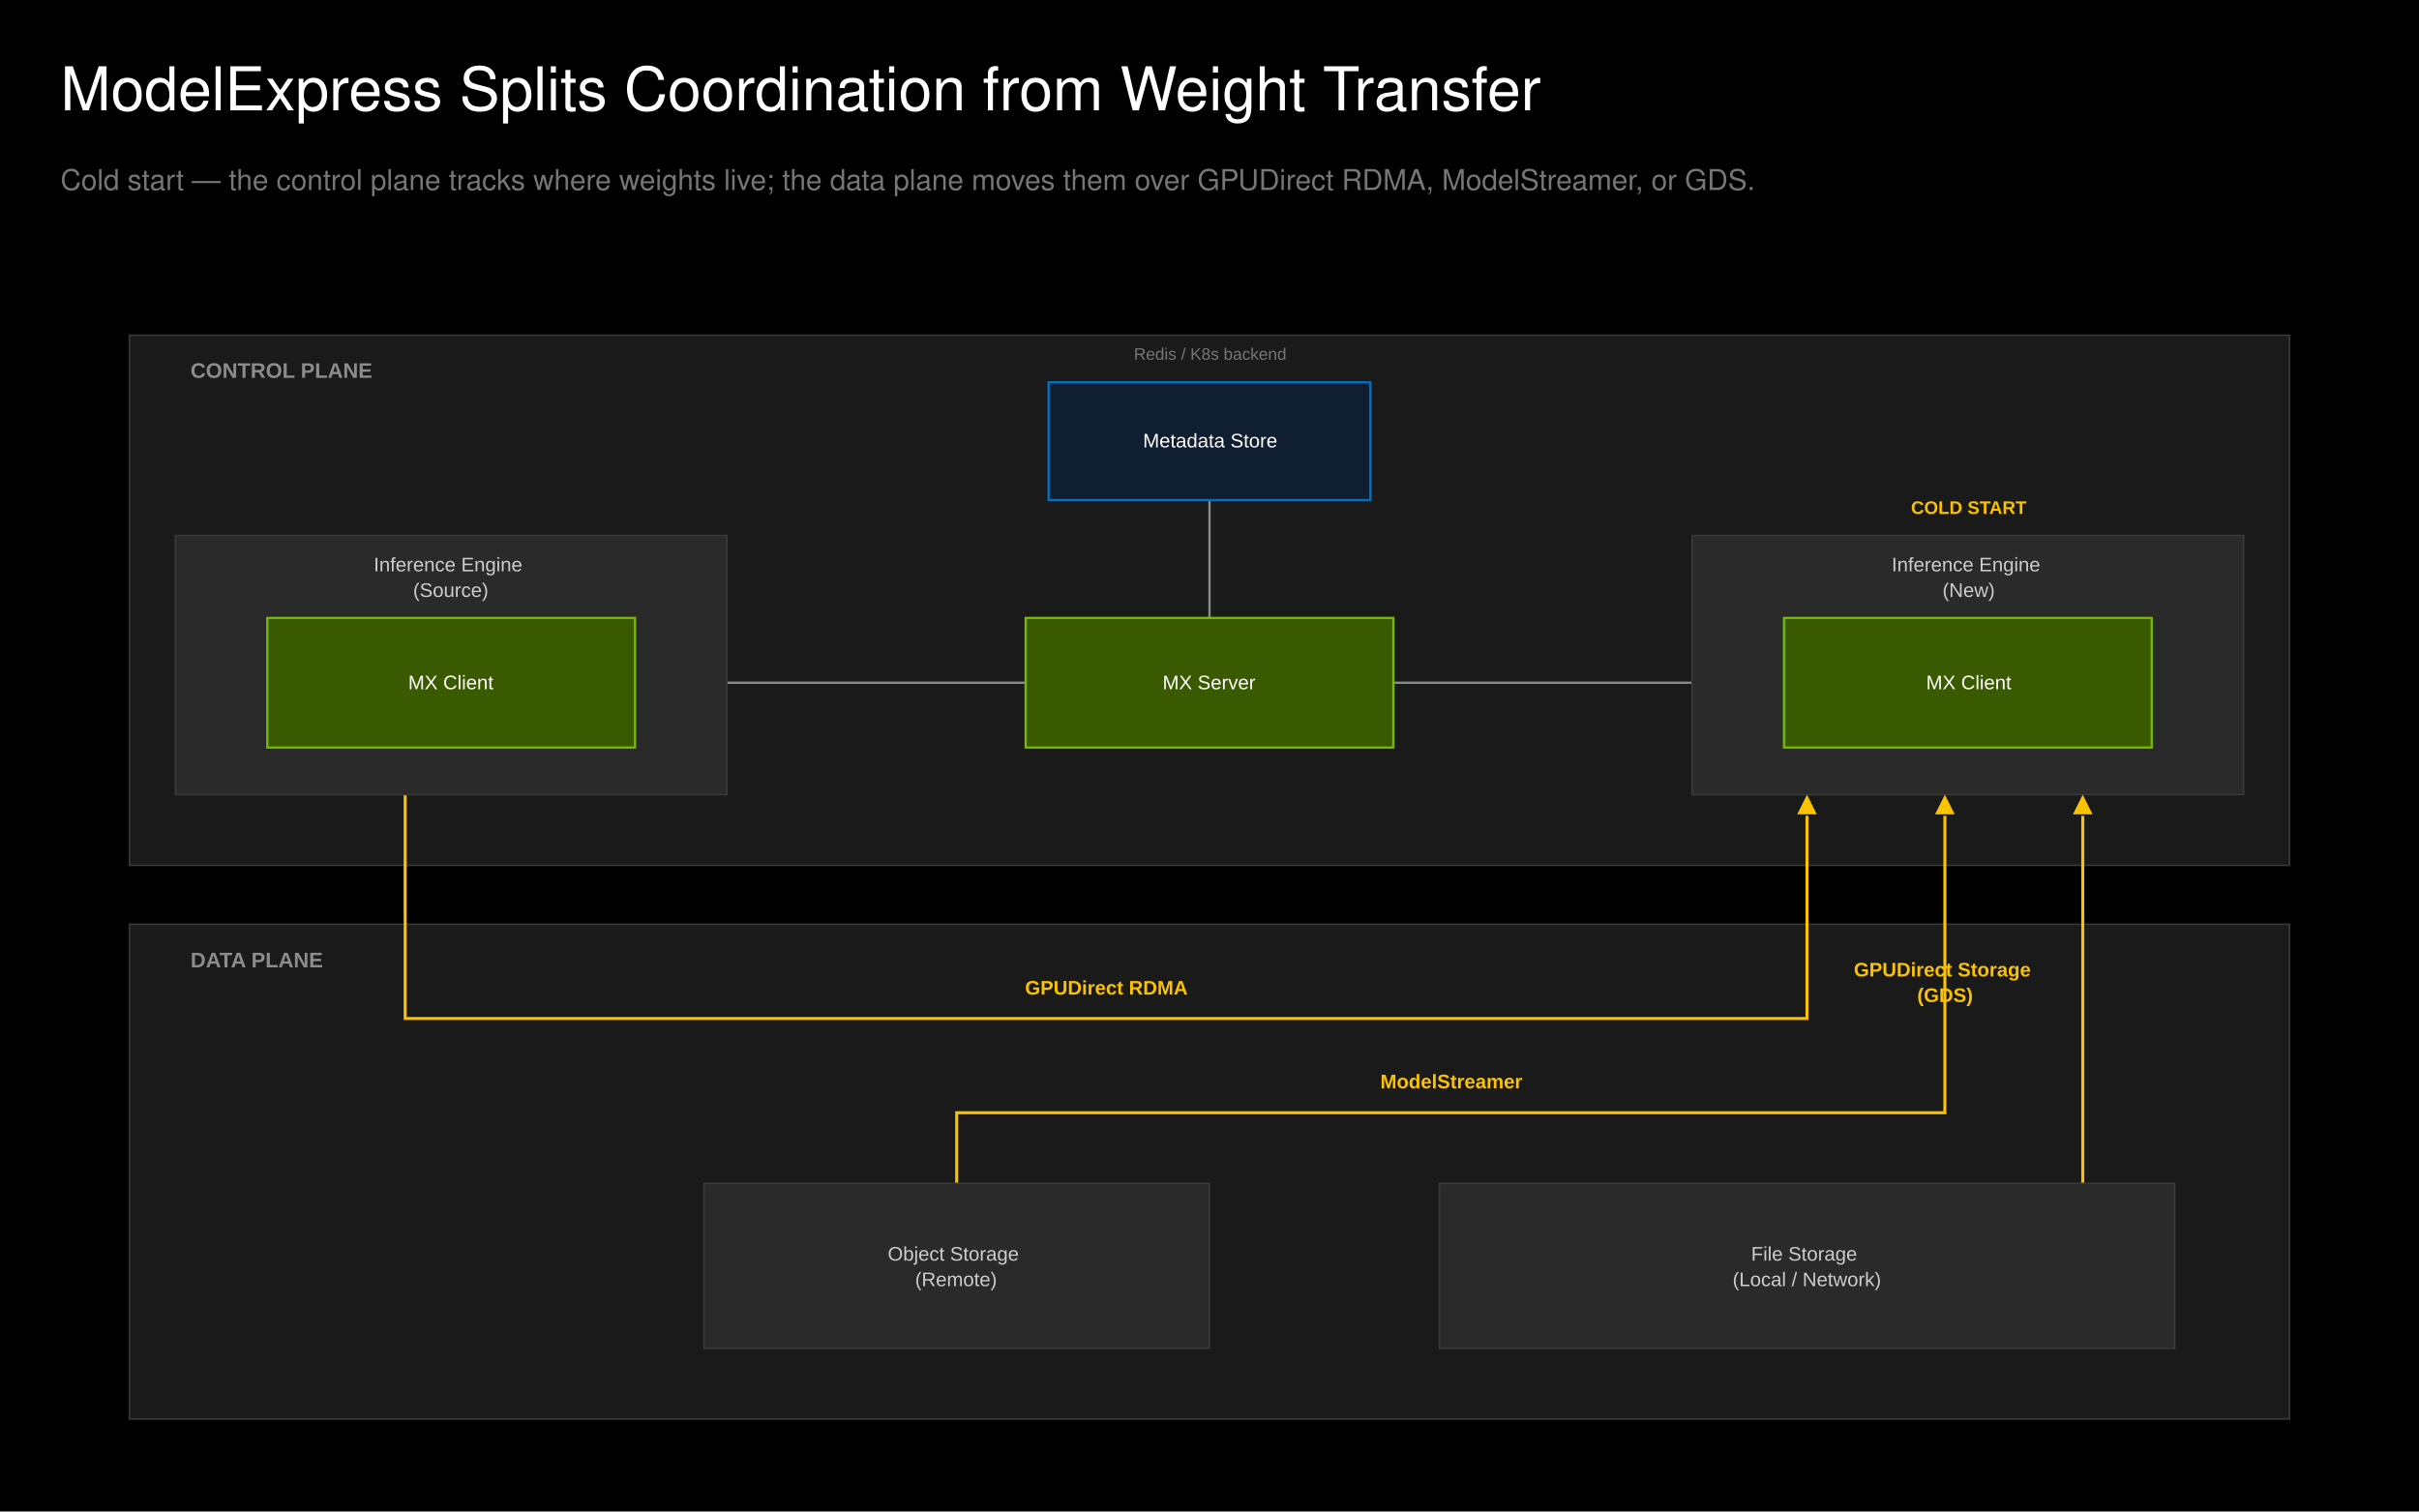
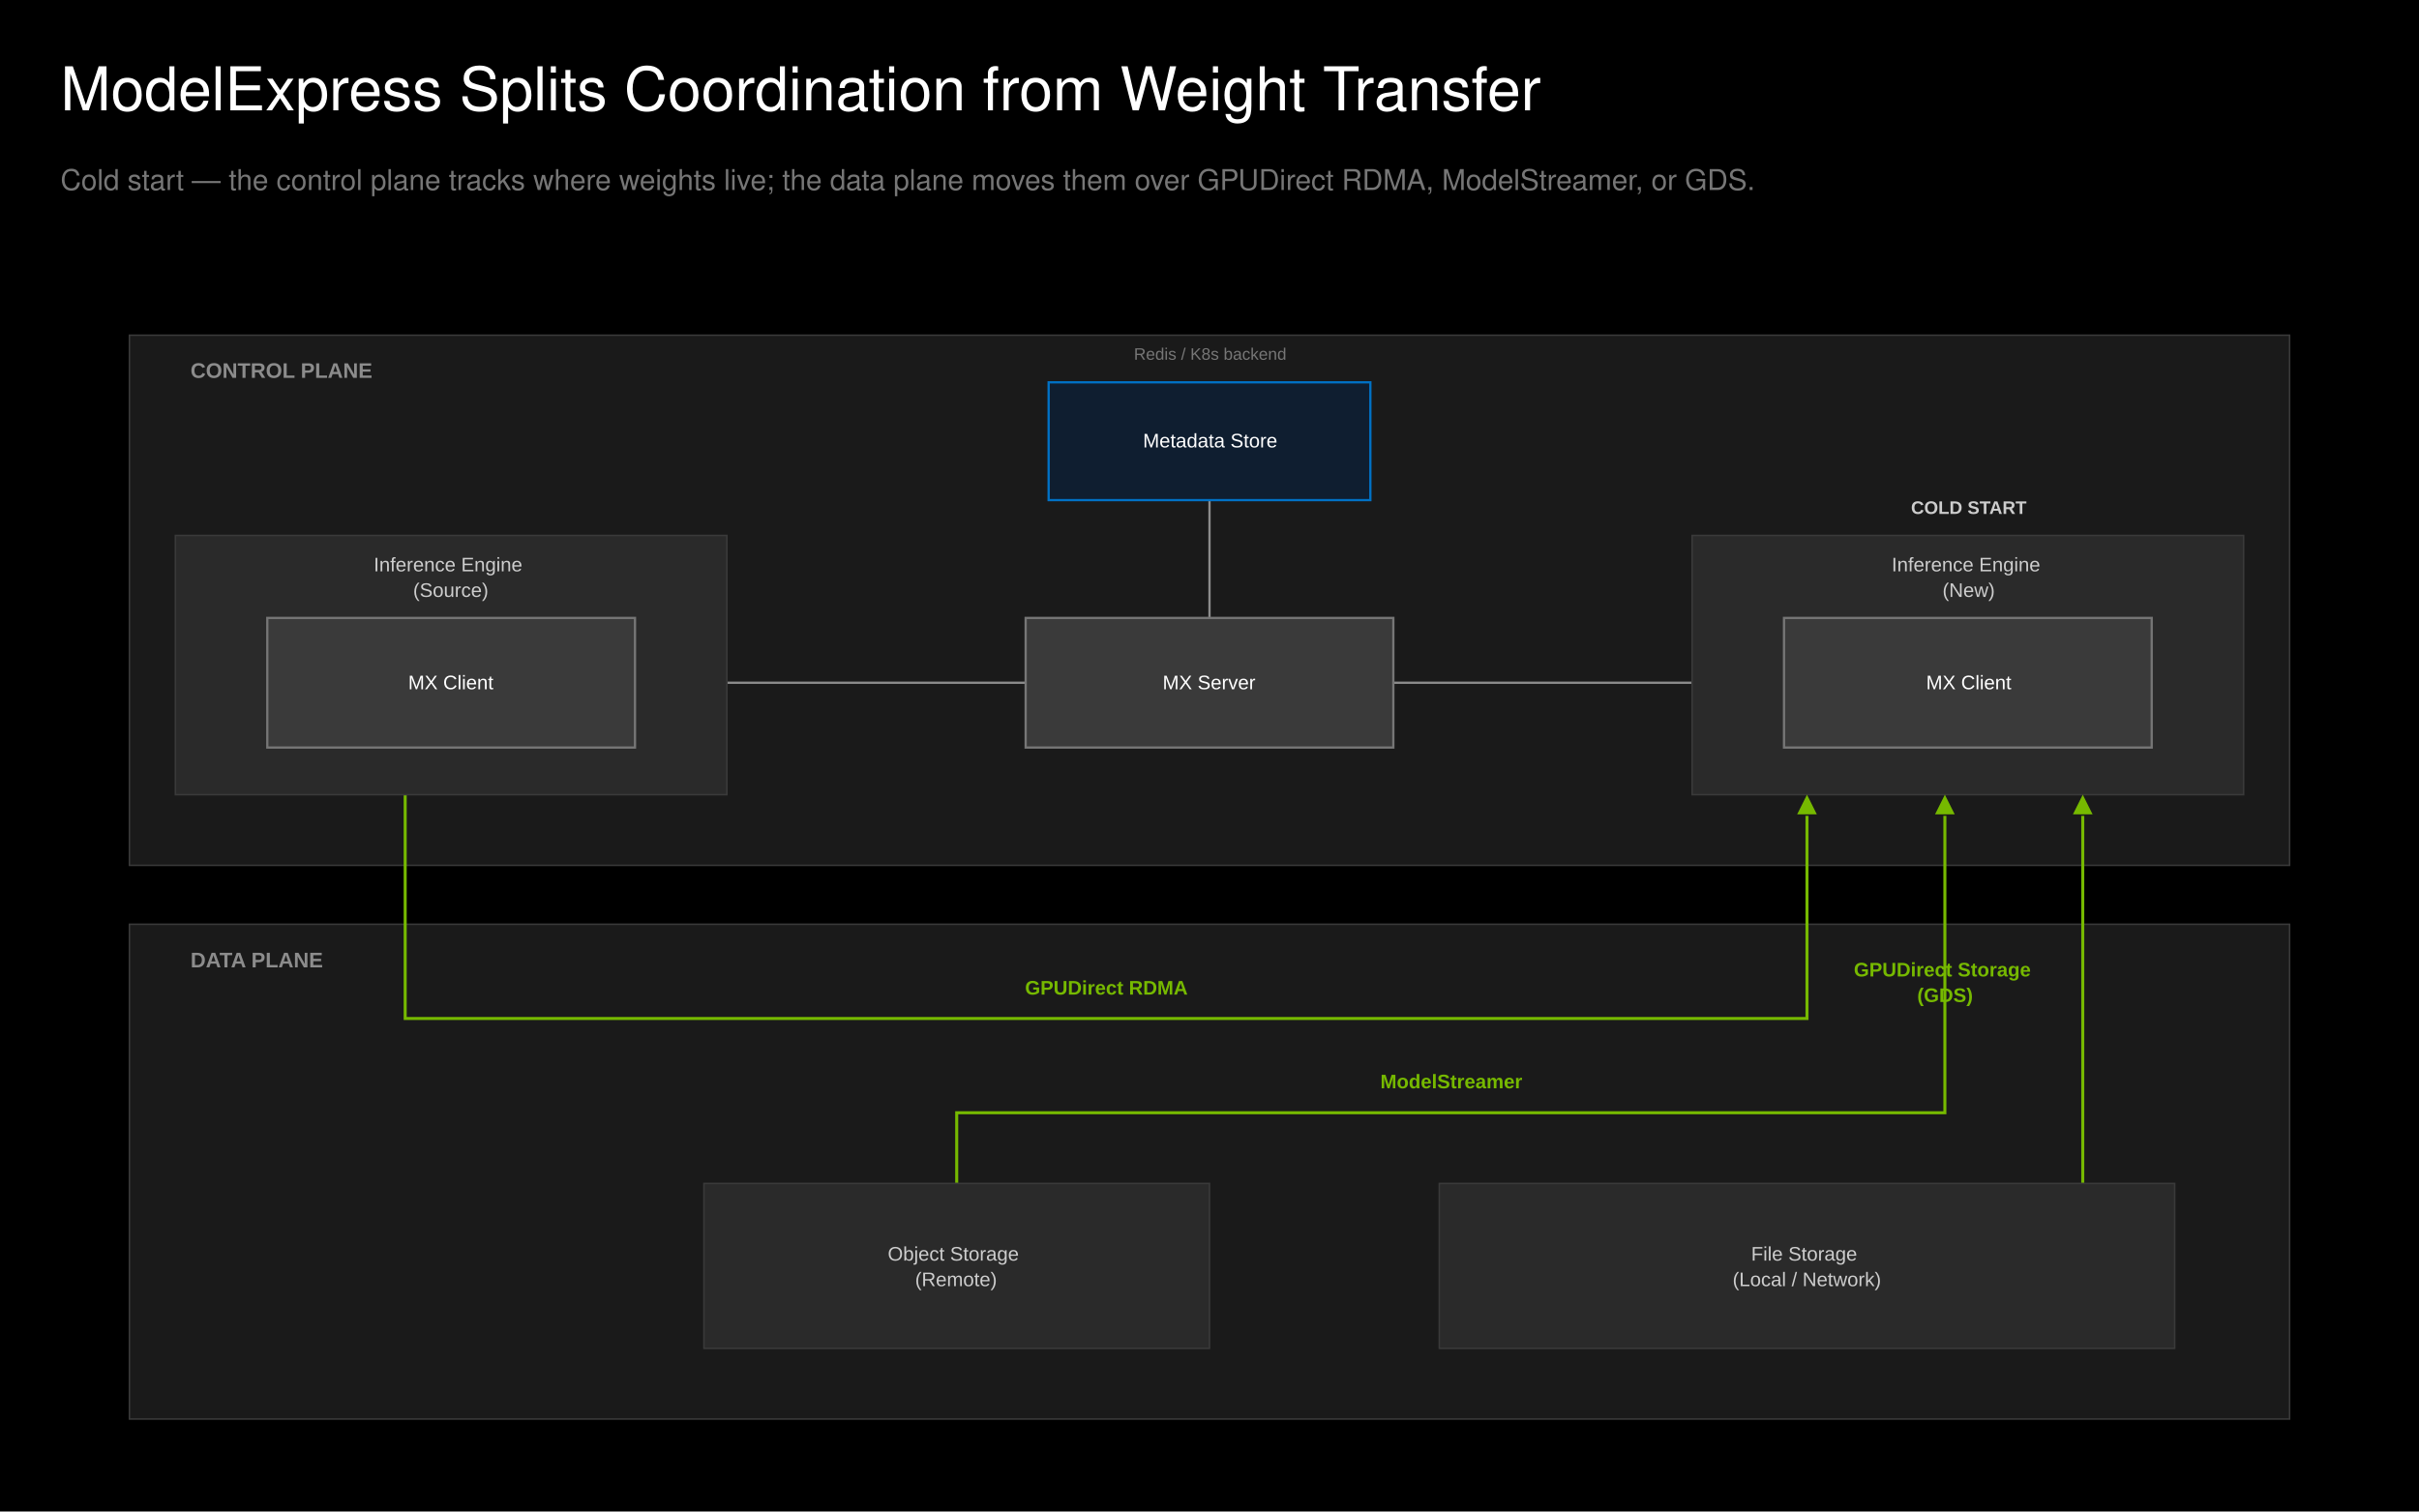
<svg xmlns="http://www.w3.org/2000/svg" class="main-svg" width="1600" height="1000" style="" viewBox="0 0 1600 1000">
  <rect x="0" y="0" width="1600" height="1000" style="fill: rgb(0, 0, 0); fill-opacity: 1;" />
-   <defs id="defs-fc0293">
+   <defs id="defs-9fb55c">
    <g class="clips">
-       <clipPath id="clipfc0293xyplot" class="plotclip">
+       <clipPath id="clip9fb55cxyplot" class="plotclip">
        <rect width="1520" height="795" />
      </clipPath>
-       <clipPath class="axesclip" id="clipfc0293x">
+       <clipPath class="axesclip" id="clip9fb55cx">
        <rect x="40" y="0" width="1520" height="1000" />
      </clipPath>
-       <clipPath class="axesclip" id="clipfc0293y">
+       <clipPath class="axesclip" id="clip9fb55cy">
        <rect x="0" y="175" width="1600" height="795" />
      </clipPath>
-       <clipPath class="axesclip" id="clipfc0293xy">
+       <clipPath class="axesclip" id="clip9fb55cxy">
        <rect x="40" y="175" width="1520" height="795" />
      </clipPath>
    </g>
    <g class="gradients" />
    <g class="patterns" />
  </defs>
  <g class="bglayer" />
  <g class="layer-below">
    <g class="imagelayer" />
    <g class="shapelayer" />
  </g>
  <g class="cartesianlayer">
    <g class="subplot xy">
      <g class="layer-subplot">
        <g class="shapelayer">
-           <g class="shape-group" data-index="0" clip-path="url(#clipfc0293xy)">
+           <g class="shape-group" data-index="0" clip-path="url(#clip9fb55cxy)">
            <path data-index="0" fill-rule="evenodd" d="M85.6,572.5H1514.4V221.76H85.6Z" style="opacity: 1; stroke: rgb(58, 58, 58); stroke-opacity: 1; fill: rgb(26, 26, 26); fill-opacity: 1; stroke-width: 1px;" />
          </g>
-           <g class="shape-group" data-index="1" clip-path="url(#clipfc0293xy)">
+           <g class="shape-group" data-index="1" clip-path="url(#clip9fb55cxy)">
            <path data-index="1" fill-rule="evenodd" d="M85.6,938.82H1514.4V611.47H85.6Z" style="opacity: 1; stroke: rgb(58, 58, 58); stroke-opacity: 1; fill: rgb(26, 26, 26); fill-opacity: 1; stroke-width: 1px;" />
          </g>
        </g>
        <g class="imagelayer" />
      </g>
      <g class="minor-gridlayer">
        <g class="x" />
        <g class="y" />
      </g>
      <g class="gridlayer">
        <g class="x" />
        <g class="y" />
      </g>
      <g class="zerolinelayer" />
      <g class="layer-between">
        <g class="shapelayer" />
        <g class="imagelayer" />
      </g>
      <path class="xlines-below" />
      <path class="ylines-below" />
      <g class="overlines-below" />
      <g class="xaxislayer-below" />
      <g class="yaxislayer-below" />
      <g class="overaxes-below" />
      <g class="overplot">
-         <g class="xy" transform="translate(40,175)" clip-path="url(#clipfc0293xyplot)">
+         <g class="xy" transform="translate(40,175)" clip-path="url(#clip9fb55cxyplot)">
          <g class="scatterlayer mlayer">
-             <g class="trace scatter trace5e9b1d" style="stroke-miterlimit: 2; opacity: 1;">
+             <g class="trace scatter trace7c577d" style="stroke-miterlimit: 2; opacity: 1;">
              <g class="fills" />
              <g class="errorbars" />
              <g class="lines">
                <path class="js-line" d="M760,155.88L760,233.82" style="vector-effect: none; fill: none; stroke: rgb(140, 140, 140); stroke-opacity: 1; stroke-width: 1.5px; opacity: 1;" />
              </g>
              <g class="points" />
              <g class="text" />
            </g>
-             <g class="trace scatter traceb2d774" style="stroke-miterlimit: 2; opacity: 1;">
+             <g class="trace scatter traced1842f" style="stroke-miterlimit: 2; opacity: 1;">
              <g class="fills" />
              <g class="errorbars" />
              <g class="lines">
                <path class="js-line" d="M380,276.69L638.4,276.69" style="vector-effect: none; fill: none; stroke: rgb(140, 140, 140); stroke-opacity: 1; stroke-width: 1.5px; opacity: 1;" />
              </g>
              <g class="points" />
              <g class="text" />
            </g>
-             <g class="trace scatter traceba58b7" style="stroke-miterlimit: 2; opacity: 1;">
+             <g class="trace scatter trace9b6c9f" style="stroke-miterlimit: 2; opacity: 1;">
              <g class="fills" />
              <g class="errorbars" />
              <g class="lines">
                <path class="js-line" d="M881.6,276.69L1140,276.69" style="vector-effect: none; fill: none; stroke: rgb(140, 140, 140); stroke-opacity: 1; stroke-width: 1.5px; opacity: 1;" />
              </g>
              <g class="points" />
              <g class="text" />
            </g>
-             <g class="trace scatter trace5c45bf" style="stroke-miterlimit: 2; opacity: 1;">
-               <g class="fills" />
-               <g class="errorbars" />
-               <g class="lines">
-                 <path class="js-line" d="M228,350.74L228,498.82L1155.2,498.82L1155.2,364.76" style="vector-effect: none; fill: none; stroke: rgb(250, 194, 0); stroke-opacity: 1; stroke-width: 2px; opacity: 1;" />
-               </g>
-               <g class="points" />
-               <g class="text" />
-             </g>
-             <g class="trace scatter trace78ef3f" style="stroke-miterlimit: 2; opacity: 1;">
-               <g class="fills" />
-               <g class="errorbars" />
-               <g class="lines">
-                 <path class="js-line" d="M592.8,607.94L592.8,561.18L1246.4,561.18L1246.4,364.76" style="vector-effect: none; fill: none; stroke: rgb(250, 194, 0); stroke-opacity: 1; stroke-width: 2px; opacity: 1;" />
-               </g>
-               <g class="points" />
-               <g class="text" />
-             </g>
-             <g class="trace scatter tracef8cb50" style="stroke-miterlimit: 2; opacity: 1;">
-               <g class="fills" />
-               <g class="errorbars" />
-               <g class="lines">
-                 <path class="js-line" d="M1337.6,607.94L1337.6,364.76" style="vector-effect: none; fill: none; stroke: rgb(250, 194, 0); stroke-opacity: 1; stroke-width: 2px; opacity: 1;" />
+             <g class="trace scatter trace241882" style="stroke-miterlimit: 2; opacity: 1;">
+               <g class="fills" />
+               <g class="errorbars" />
+               <g class="lines">
+                 <path class="js-line" d="M228,350.74L228,498.82L1155.2,498.82L1155.2,364.76" style="vector-effect: none; fill: none; stroke: rgb(118, 185, 0); stroke-opacity: 1; stroke-width: 2px; opacity: 1;" />
+               </g>
+               <g class="points" />
+               <g class="text" />
+             </g>
+             <g class="trace scatter traced8606c" style="stroke-miterlimit: 2; opacity: 1;">
+               <g class="fills" />
+               <g class="errorbars" />
+               <g class="lines">
+                 <path class="js-line" d="M592.8,607.94L592.8,561.18L1246.4,561.18L1246.4,364.76" style="vector-effect: none; fill: none; stroke: rgb(118, 185, 0); stroke-opacity: 1; stroke-width: 2px; opacity: 1;" />
+               </g>
+               <g class="points" />
+               <g class="text" />
+             </g>
+             <g class="trace scatter tracea7e967" style="stroke-miterlimit: 2; opacity: 1;">
+               <g class="fills" />
+               <g class="errorbars" />
+               <g class="lines">
+                 <path class="js-line" d="M1337.6,607.94L1337.6,364.76" style="vector-effect: none; fill: none; stroke: rgb(118, 185, 0); stroke-opacity: 1; stroke-width: 2px; opacity: 1;" />
              </g>
              <g class="points" />
              <g class="text" />
            </g>
          </g>
        </g>
      </g>
      <g class="zerolinelayer-above" />
      <path class="xlines-above crisp" d="M0,0" style="fill: none;" />
      <path class="ylines-above crisp" d="M0,0" style="fill: none;" />
      <g class="overlines-above" />
      <g class="xaxislayer-above" />
      <g class="yaxislayer-above" />
      <g class="overaxes-above" />
    </g>
  </g>
  <g class="polarlayer" />
  <g class="smithlayer" />
  <g class="ternarylayer" />
  <g class="geolayer" />
  <g class="funnelarealayer" />
  <g class="pielayer" />
  <g class="iciclelayer" />
  <g class="treemaplayer" />
  <g class="sunburstlayer" />
  <g class="glimages" />
-   <defs id="topdefs-fc0293">
+   <defs id="topdefs-9fb55c">
    <g class="clips" />
  </defs>
  <g class="layer-above">
    <g class="imagelayer" />
    <g class="shapelayer">
-       <g class="shape-group" data-index="2" clip-path="url(#clipfc0293xy)">
+       <g class="shape-group" data-index="2" clip-path="url(#clip9fb55cxy)">
        <path data-index="2" fill-rule="evenodd" d="M116,525.74H480.8V354.26H116Z" style="opacity: 1; stroke: rgb(58, 58, 58); stroke-opacity: 1; fill: rgb(42, 42, 42); fill-opacity: 1; stroke-width: 1px;" />
      </g>
-       <g class="shape-group" data-index="3" clip-path="url(#clipfc0293xy)">
+       <g class="shape-group" data-index="3" clip-path="url(#clip9fb55cxy)">
        <path data-index="3" fill-rule="evenodd" d="M1119.2,525.74H1484V354.26H1119.2Z" style="opacity: 1; stroke: rgb(58, 58, 58); stroke-opacity: 1; fill: rgb(42, 42, 42); fill-opacity: 1; stroke-width: 1px;" />
      </g>
-       <g class="shape-group" data-index="4" clip-path="url(#clipfc0293xy)">
-         <path data-index="4" fill-rule="evenodd" d="M176.8,494.56H420V408.82H176.8Z" style="opacity: 1; stroke: rgb(118, 185, 0); stroke-opacity: 1; fill: rgb(58, 90, 0); fill-opacity: 1; stroke-width: 1.5px;" />
-       </g>
-       <g class="shape-group" data-index="5" clip-path="url(#clipfc0293xy)">
-         <path data-index="5" fill-rule="evenodd" d="M1180,494.56H1423.2V408.82H1180Z" style="opacity: 1; stroke: rgb(118, 185, 0); stroke-opacity: 1; fill: rgb(58, 90, 0); fill-opacity: 1; stroke-width: 1.5px;" />
-       </g>
-       <g class="shape-group" data-index="6" clip-path="url(#clipfc0293xy)">
-         <path data-index="6" fill-rule="evenodd" d="M678.4,494.56H921.6V408.82H678.4Z" style="opacity: 1; stroke: rgb(118, 185, 0); stroke-opacity: 1; fill: rgb(58, 90, 0); fill-opacity: 1; stroke-width: 1.5px;" />
-       </g>
-       <g class="shape-group" data-index="7" clip-path="url(#clipfc0293xy)">
+       <g class="shape-group" data-index="4" clip-path="url(#clip9fb55cxy)">
+         <path data-index="4" fill-rule="evenodd" d="M176.8,494.56H420V408.82H176.8Z" style="opacity: 1; stroke: rgb(118, 118, 118); stroke-opacity: 1; fill: rgb(58, 58, 58); fill-opacity: 1; stroke-width: 1.5px;" />
+       </g>
+       <g class="shape-group" data-index="5" clip-path="url(#clip9fb55cxy)">
+         <path data-index="5" fill-rule="evenodd" d="M1180,494.56H1423.2V408.82H1180Z" style="opacity: 1; stroke: rgb(118, 118, 118); stroke-opacity: 1; fill: rgb(58, 58, 58); fill-opacity: 1; stroke-width: 1.5px;" />
+       </g>
+       <g class="shape-group" data-index="6" clip-path="url(#clip9fb55cxy)">
+         <path data-index="6" fill-rule="evenodd" d="M678.4,494.56H921.6V408.82H678.4Z" style="opacity: 1; stroke: rgb(118, 118, 118); stroke-opacity: 1; fill: rgb(58, 58, 58); fill-opacity: 1; stroke-width: 1.5px;" />
+       </g>
+       <g class="shape-group" data-index="7" clip-path="url(#clip9fb55cxy)">
        <path data-index="7" fill-rule="evenodd" d="M693.6,330.88H906.4V252.94H693.6Z" style="opacity: 1; stroke: rgb(0, 113, 197); stroke-opacity: 1; fill: rgb(15, 30, 48); fill-opacity: 1; stroke-width: 1.5px;" />
      </g>
-       <g class="shape-group" data-index="8" clip-path="url(#clipfc0293xy)">
+       <g class="shape-group" data-index="8" clip-path="url(#clip9fb55cxy)">
        <path data-index="8" fill-rule="evenodd" d="M465.6,892.06H800V782.94H465.6Z" style="opacity: 1; stroke: rgb(58, 58, 58); stroke-opacity: 1; fill: rgb(42, 42, 42); fill-opacity: 1; stroke-width: 1px;" />
      </g>
-       <g class="shape-group" data-index="9" clip-path="url(#clipfc0293xy)">
+       <g class="shape-group" data-index="9" clip-path="url(#clip9fb55cxy)">
        <path data-index="9" fill-rule="evenodd" d="M952,892.06H1438.4V782.94H952Z" style="opacity: 1; stroke: rgb(58, 58, 58); stroke-opacity: 1; fill: rgb(42, 42, 42); fill-opacity: 1; stroke-width: 1px;" />
      </g>
    </g>
  </g>
  <g class="infolayer">
    <g class="g-gtitle">
      <text class="gtitle" x="40" y="45" text-anchor="start" dy="0.7em" style="opacity: 1; font-family: 'Helvetica Neue', Helvetica, Arial, sans-serif; font-size: 40px; fill: rgb(255, 255, 255); fill-opacity: 1; font-weight: 300; white-space: pre;">ModelExpress Splits Coordination from Weight Transfer</text>
      <text class="gtitle-subtitle" x="40" y="112.4" text-anchor="start" dy="0.7em" style="opacity: 1; font-family: 'Helvetica Neue', Helvetica, Arial, sans-serif; font-size: 19px; fill: rgb(118, 118, 118); fill-opacity: 1; font-weight: 300; white-space: pre;">Cold start — the control plane tracks where weights live; the data plane moves them over GPUDirect RDMA, ModelStreamer, or GDS.</text>
    </g>
    <g class="annotation" data-index="0" style="opacity: 1;">
      <g class="annotation-text-g" transform="rotate(0,185.6,245.15)">
        <g class="cursor-pointer" transform="translate(124,235)">
          <rect class="bg" x="0.5" y="0.5" width="123" height="19" style="stroke-width: 1px; stroke: rgb(0, 0, 0); stroke-opacity: 0; fill: rgb(0, 0, 0); fill-opacity: 0;" />
          <text class="annotation-text" text-anchor="middle" x="62.156" y="15" style="font-family: Arial, Helvetica, sans-serif; font-size: 14px; fill: rgb(140, 140, 140); fill-opacity: 1; font-weight: 600; white-space: pre;">CONTROL PLANE</text>
        </g>
      </g>
    </g>
    <g class="annotation" data-index="1" style="opacity: 1;">
      <g class="annotation-text-g" transform="rotate(0,169.6,634.85)">
        <g class="cursor-pointer" transform="translate(124,625)">
          <rect class="bg" x="0.5" y="0.5" width="91" height="19" style="stroke-width: 1px; stroke: rgb(0, 0, 0); stroke-opacity: 0; fill: rgb(0, 0, 0); fill-opacity: 0;" />
          <text class="annotation-text" text-anchor="middle" x="45.812" y="15" style="font-family: Arial, Helvetica, sans-serif; font-size: 14px; fill: rgb(140, 140, 140); fill-opacity: 1; font-weight: 600; white-space: pre;">DATA PLANE</text>
        </g>
      </g>
    </g>
    <g class="annotation" data-index="2" style="opacity: 1;">
      <g class="annotation-text-g" transform="rotate(0,298.4,381.54)">
        <g class="cursor-pointer" transform="translate(247,364)">
          <rect class="bg" x="0.5" y="0.5" width="101" height="35" style="stroke-width: 1px; stroke: rgb(0, 0, 0); stroke-opacity: 0; fill: rgb(0, 0, 0); fill-opacity: 0;" />
          <text class="annotation-text" text-anchor="middle" x="51.148" y="14" style="font-family: Arial, Helvetica, sans-serif; font-size: 13px; fill: rgb(205, 205, 205); fill-opacity: 1; white-space: pre;">
            <tspan class="line" dy="0em" x="51.148" y="14">Inference Engine</tspan>
            <tspan class="line" dy="1.3em" x="51.148" y="14">(Source)</tspan>
          </text>
        </g>
      </g>
    </g>
    <g class="annotation" data-index="3" style="opacity: 1;">
      <g class="annotation-text-g" transform="rotate(0,1301.6,381.54)">
        <g class="cursor-pointer" transform="translate(1251,364)">
          <rect class="bg" x="0.5" y="0.5" width="101" height="35" style="stroke-width: 1px; stroke: rgb(0, 0, 0); stroke-opacity: 0; fill: rgb(0, 0, 0); fill-opacity: 0;" />
          <text class="annotation-text" text-anchor="middle" x="51.148" y="14" style="font-family: Arial, Helvetica, sans-serif; font-size: 13px; fill: rgb(205, 205, 205); fill-opacity: 1; white-space: pre;">
            <tspan class="line" dy="0em" x="51.148" y="14">Inference Engine</tspan>
            <tspan class="line" dy="1.3em" x="51.148" y="14">(New)</tspan>
          </text>
        </g>
      </g>
    </g>
    <g class="annotation" data-index="4" style="opacity: 1;">
      <g class="annotation-text-g" transform="rotate(0,298.4,451.69)">
        <g class="cursor-pointer" transform="translate(268,442)">
          <rect class="bg" x="0.5" y="0.5" width="59" height="18" style="stroke-width: 1px; stroke: rgb(0, 0, 0); stroke-opacity: 0; fill: rgb(0, 0, 0); fill-opacity: 0;" />
          <text class="annotation-text" text-anchor="middle" x="30.18" y="14" style="font-family: Arial, Helvetica, sans-serif; font-size: 13px; fill: rgb(255, 255, 255); fill-opacity: 1; white-space: pre;">MX Client</text>
        </g>
      </g>
    </g>
    <g class="annotation" data-index="5" style="opacity: 1;">
      <g class="annotation-text-g" transform="rotate(0,1301.6,451.69)">
        <g class="cursor-pointer" transform="translate(1272,442)">
          <rect class="bg" x="0.5" y="0.5" width="59" height="18" style="stroke-width: 1px; stroke: rgb(0, 0, 0); stroke-opacity: 0; fill: rgb(0, 0, 0); fill-opacity: 0;" />
          <text class="annotation-text" text-anchor="middle" x="30.18" y="14" style="font-family: Arial, Helvetica, sans-serif; font-size: 13px; fill: rgb(255, 255, 255); fill-opacity: 1; white-space: pre;">MX Client</text>
        </g>
      </g>
    </g>
    <g class="annotation" data-index="6" style="opacity: 1;">
      <g class="annotation-text-g" transform="rotate(0,800,451.69)">
        <g class="cursor-pointer" transform="translate(767,442)">
          <rect class="bg" x="0.5" y="0.5" width="65" height="18" style="stroke-width: 1px; stroke: rgb(0, 0, 0); stroke-opacity: 0; fill: rgb(0, 0, 0); fill-opacity: 0;" />
          <text class="annotation-text" text-anchor="middle" x="32.703" y="14" style="font-family: Arial, Helvetica, sans-serif; font-size: 13px; fill: rgb(255, 255, 255); fill-opacity: 1; white-space: pre;">MX Server</text>
        </g>
      </g>
    </g>
    <g class="annotation" data-index="7" style="opacity: 1;">
      <g class="annotation-text-g" transform="rotate(0,800,291.91)">
        <g class="cursor-pointer" transform="translate(754,282)">
          <rect class="bg" x="0.5" y="0.5" width="92" height="18" style="stroke-width: 1px; stroke: rgb(0, 0, 0); stroke-opacity: 0; fill: rgb(0, 0, 0); fill-opacity: 0;" />
          <text class="annotation-text" text-anchor="middle" x="46.445" y="14" style="font-family: Arial, Helvetica, sans-serif; font-size: 13px; fill: rgb(255, 255, 255); fill-opacity: 1; white-space: pre;">Metadata Store</text>
        </g>
      </g>
    </g>
    <g class="annotation" data-index="8" style="opacity: 1;">
      <g class="annotation-text-g" transform="rotate(0,800,234.24)">
        <g class="cursor-pointer" transform="translate(748,226)">
          <rect class="bg" x="0.5" y="0.5" width="104" height="15" style="stroke-width: 1px; stroke: rgb(0, 0, 0); stroke-opacity: 0; fill: rgb(0, 0, 0); fill-opacity: 0;" />
          <text class="annotation-text" text-anchor="middle" x="52.445" y="12" style="font-family: Arial, Helvetica, sans-serif; font-size: 11px; fill: rgb(118, 118, 118); fill-opacity: 1; white-space: pre;">Redis / K8s backend</text>
        </g>
      </g>
    </g>
    <g class="annotation" data-index="9" style="opacity: 1;">
      <g class="annotation-text-g" transform="rotate(0,632.8,837.5)">
        <g class="cursor-pointer" transform="translate(587,820)">
          <rect class="bg" x="0.5" y="0.5" width="90" height="35" style="stroke-width: 1px; stroke: rgb(0, 0, 0); stroke-opacity: 0; fill: rgb(0, 0, 0); fill-opacity: 0;" />
          <text class="annotation-text" text-anchor="middle" x="45.359" y="14" style="font-family: Arial, Helvetica, sans-serif; font-size: 13px; fill: rgb(205, 205, 205); fill-opacity: 1; white-space: pre;">
            <tspan class="line" dy="0em" x="45.359" y="14">Object Storage</tspan>
            <tspan class="line" dy="1.3em" x="45.359" y="14">(Remote)</tspan>
          </text>
        </g>
      </g>
    </g>
    <g class="annotation" data-index="10" style="opacity: 1;">
      <g class="annotation-text-g" transform="rotate(0,1195.2,837.5)">
        <g class="cursor-pointer" transform="translate(1144,820)">
          <rect class="bg" x="0.5" y="0.5" width="101" height="35" style="stroke-width: 1px; stroke: rgb(0, 0, 0); stroke-opacity: 0; fill: rgb(0, 0, 0); fill-opacity: 0;" />
          <text class="annotation-text" text-anchor="middle" x="51.125" y="14" style="font-family: Arial, Helvetica, sans-serif; font-size: 13px; fill: rgb(205, 205, 205); fill-opacity: 1; white-space: pre;">
            <tspan class="line" dy="0em" x="51.125" y="14">File Storage</tspan>
            <tspan class="line" dy="1.3em" x="51.125" y="14">(Local / Network)</tspan>
          </text>
        </g>
      </g>
    </g>
    <g class="annotation" data-index="11" style="opacity: 1;">
      <g class="annotation-text-g" transform="rotate(0,1195.2,539.76)">
        <g class="cursor-pointer" transform="translate(1193,538)">
          <rect class="bg" x="0.5" y="0.5" width="3" height="3" style="stroke-width: 1px; stroke: rgb(0, 0, 0); stroke-opacity: 0; fill: rgb(0, 0, 0); fill-opacity: 0;" />
          <text class="annotation-text" text-anchor="middle" x="2" y="2" style="font-family: Arial, Helvetica, sans-serif; font-size: 12px; fill: rgb(255, 255, 255); fill-opacity: 1; white-space: pre;" />
        </g>
      </g>
      <g class="annotation-arrow-g" style="opacity: 1;">
-         <path d="M1195.2,538.26L1195.2,525.74" style="stroke-width: 2px; stroke: rgb(250, 194, 0); stroke-opacity: 1; stroke-dasharray: 0px, 0px, 9.14px, 12.52px;" />
-         <path d="M-3.7,-2.5V2.5L1.3,0Z" transform="translate(1195.2,529.12)rotate(-90)scale(2.6)" style="fill: rgb(250, 194, 0); stroke-width: 0;" />
+         <path d="M1195.2,538.26L1195.2,525.74" style="stroke-width: 2px; stroke: rgb(118, 185, 0); stroke-opacity: 1; stroke-dasharray: 0px, 0px, 9.14px, 12.52px;" />
+         <path d="M-3.7,-2.5V2.5L1.3,0Z" transform="translate(1195.2,529.12)rotate(-90)scale(2.6)" style="fill: rgb(118, 185, 0); stroke-width: 0;" />
      </g>
    </g>
    <g class="annotation" data-index="12" style="opacity: 1;">
      <g class="annotation-text-g" transform="rotate(0,1286.4,539.76)">
        <g class="cursor-pointer" transform="translate(1284,538)">
          <rect class="bg" x="0.5" y="0.5" width="3" height="3" style="stroke-width: 1px; stroke: rgb(0, 0, 0); stroke-opacity: 0; fill: rgb(0, 0, 0); fill-opacity: 0;" />
          <text class="annotation-text" text-anchor="middle" x="2" y="2" style="font-family: Arial, Helvetica, sans-serif; font-size: 12px; fill: rgb(255, 255, 255); fill-opacity: 1; white-space: pre;" />
        </g>
      </g>
      <g class="annotation-arrow-g" style="opacity: 1;">
-         <path d="M1286.4,538.26L1286.4,525.74" style="stroke-width: 2px; stroke: rgb(250, 194, 0); stroke-opacity: 1; stroke-dasharray: 0px, 0px, 9.14px, 12.52px;" />
-         <path d="M-3.7,-2.5V2.5L1.3,0Z" transform="translate(1286.4,529.12)rotate(-90)scale(2.6)" style="fill: rgb(250, 194, 0); stroke-width: 0;" />
+         <path d="M1286.4,538.26L1286.4,525.74" style="stroke-width: 2px; stroke: rgb(118, 185, 0); stroke-opacity: 1; stroke-dasharray: 0px, 0px, 9.14px, 12.52px;" />
+         <path d="M-3.7,-2.5V2.5L1.3,0Z" transform="translate(1286.4,529.12)rotate(-90)scale(2.6)" style="fill: rgb(118, 185, 0); stroke-width: 0;" />
      </g>
    </g>
    <g class="annotation" data-index="13" style="opacity: 1;">
      <g class="annotation-text-g" transform="rotate(0,1377.6,539.76)">
        <g class="cursor-pointer" transform="translate(1376,538)">
          <rect class="bg" x="0.5" y="0.5" width="3" height="3" style="stroke-width: 1px; stroke: rgb(0, 0, 0); stroke-opacity: 0; fill: rgb(0, 0, 0); fill-opacity: 0;" />
          <text class="annotation-text" text-anchor="middle" x="2" y="2" style="font-family: Arial, Helvetica, sans-serif; font-size: 12px; fill: rgb(255, 255, 255); fill-opacity: 1; white-space: pre;" />
        </g>
      </g>
      <g class="annotation-arrow-g" style="opacity: 1;">
-         <path d="M1377.6,538.26L1377.6,525.74" style="stroke-width: 2px; stroke: rgb(250, 194, 0); stroke-opacity: 1; stroke-dasharray: 0px, 0px, 9.14px, 12.52px;" />
-         <path d="M-3.7,-2.5V2.5L1.3,0Z" transform="translate(1377.6,529.12)rotate(-90)scale(2.6)" style="fill: rgb(250, 194, 0); stroke-width: 0;" />
+         <path d="M1377.6,538.26L1377.6,525.74" style="stroke-width: 2px; stroke: rgb(118, 185, 0); stroke-opacity: 1; stroke-dasharray: 0px, 0px, 9.14px, 12.52px;" />
+         <path d="M-3.7,-2.5V2.5L1.3,0Z" transform="translate(1377.6,529.12)rotate(-90)scale(2.6)" style="fill: rgb(118, 185, 0); stroke-width: 0;" />
      </g>
    </g>
    <g class="annotation" data-index="14" style="opacity: 1;">
      <g class="annotation-text-g" transform="rotate(0,731.6,653.56)">
        <g class="cursor-pointer" transform="translate(676,644)">
          <rect class="bg" x="0.5" y="0.5" width="111" height="18" style="stroke-width: 1px; stroke: rgb(0, 0, 0); stroke-opacity: 0; fill: rgb(0, 0, 0); fill-opacity: 0;" />
-           <text class="annotation-text" text-anchor="middle" x="55.812" y="14" style="font-family: Arial, Helvetica, sans-serif; font-size: 13px; fill: rgb(250, 194, 0); fill-opacity: 1; font-weight: 700; white-space: pre;">
+           <text class="annotation-text" text-anchor="middle" x="55.812" y="14" style="font-family: Arial, Helvetica, sans-serif; font-size: 13px; fill: rgb(118, 185, 0); fill-opacity: 1; font-weight: 700; white-space: pre;">
            <tspan style="font-weight:bold">GPUDirect RDMA</tspan>
          </text>
        </g>
      </g>
    </g>
    <g class="annotation" data-index="15" style="opacity: 1;">
      <g class="annotation-text-g" transform="rotate(0,959.6,715.91)">
        <g class="cursor-pointer" transform="translate(911,706)">
          <rect class="bg" x="0.5" y="0.5" width="97" height="18" style="stroke-width: 1px; stroke: rgb(0, 0, 0); stroke-opacity: 0; fill: rgb(0, 0, 0); fill-opacity: 0;" />
-           <text class="annotation-text" text-anchor="middle" x="48.961" y="14" style="font-family: Arial, Helvetica, sans-serif; font-size: 13px; fill: rgb(250, 194, 0); fill-opacity: 1; font-weight: 700; white-space: pre;">
+           <text class="annotation-text" text-anchor="middle" x="48.961" y="14" style="font-family: Arial, Helvetica, sans-serif; font-size: 13px; fill: rgb(118, 185, 0); fill-opacity: 1; font-weight: 700; white-space: pre;">
            <tspan style="font-weight:bold">ModelStreamer</tspan>
          </text>
        </g>
      </g>
    </g>
    <g class="annotation" data-index="16" style="opacity: 1;">
      <g class="annotation-text-g" transform="rotate(0,1286.7,650.44)">
        <g class="cursor-pointer" transform="translate(1226,632)">
          <rect class="bg" x="0.5" y="0.5" width="120" height="35" style="stroke-width: 1px; stroke: rgb(0, 0, 0); stroke-opacity: 0; fill: rgb(0, 0, 0); fill-opacity: 0;" />
-           <text class="annotation-text" text-anchor="middle" x="60.523" y="14" style="font-family: Arial, Helvetica, sans-serif; font-size: 13px; fill: rgb(250, 194, 0); fill-opacity: 1; font-weight: 700; white-space: pre;">
+           <text class="annotation-text" text-anchor="middle" x="60.523" y="14" style="font-family: Arial, Helvetica, sans-serif; font-size: 13px; fill: rgb(118, 185, 0); fill-opacity: 1; font-weight: 700; white-space: pre;">
            <tspan class="line" dy="0em" x="60.523" y="14">
              <tspan style="font-weight:bold">GPUDirect Storage</tspan>
            </tspan>
            <tspan class="line" dy="1.3em" x="60.523" y="14">
              <tspan style="font-weight:bold">(GDS)</tspan>
            </tspan>
          </text>
        </g>
      </g>
    </g>
    <g class="annotation" data-index="17" style="opacity: 1;">
      <g class="annotation-text-g" transform="rotate(0,1301.6,335.56)">
        <g class="cursor-pointer" transform="translate(1262,327)">
          <rect class="bg" x="0.5" y="0.5" width="79" height="17" style="stroke-width: 1px; stroke: rgb(0, 0, 0); stroke-opacity: 0; fill: rgb(0, 0, 0); fill-opacity: 0;" />
-           <text class="annotation-text" text-anchor="middle" x="40.219" y="13" style="font-family: Arial, Helvetica, sans-serif; font-size: 12px; fill: rgb(250, 194, 0); fill-opacity: 1; font-weight: 700; white-space: pre;">
+           <text class="annotation-text" text-anchor="middle" x="40.219" y="13" style="font-family: Arial, Helvetica, sans-serif; font-size: 12px; fill: rgb(205, 205, 205); fill-opacity: 1; font-weight: 700; white-space: pre;">
            <tspan style="font-weight:bold">COLD START</tspan>
          </text>
        </g>
      </g>
    </g>
  </g>
</svg>
